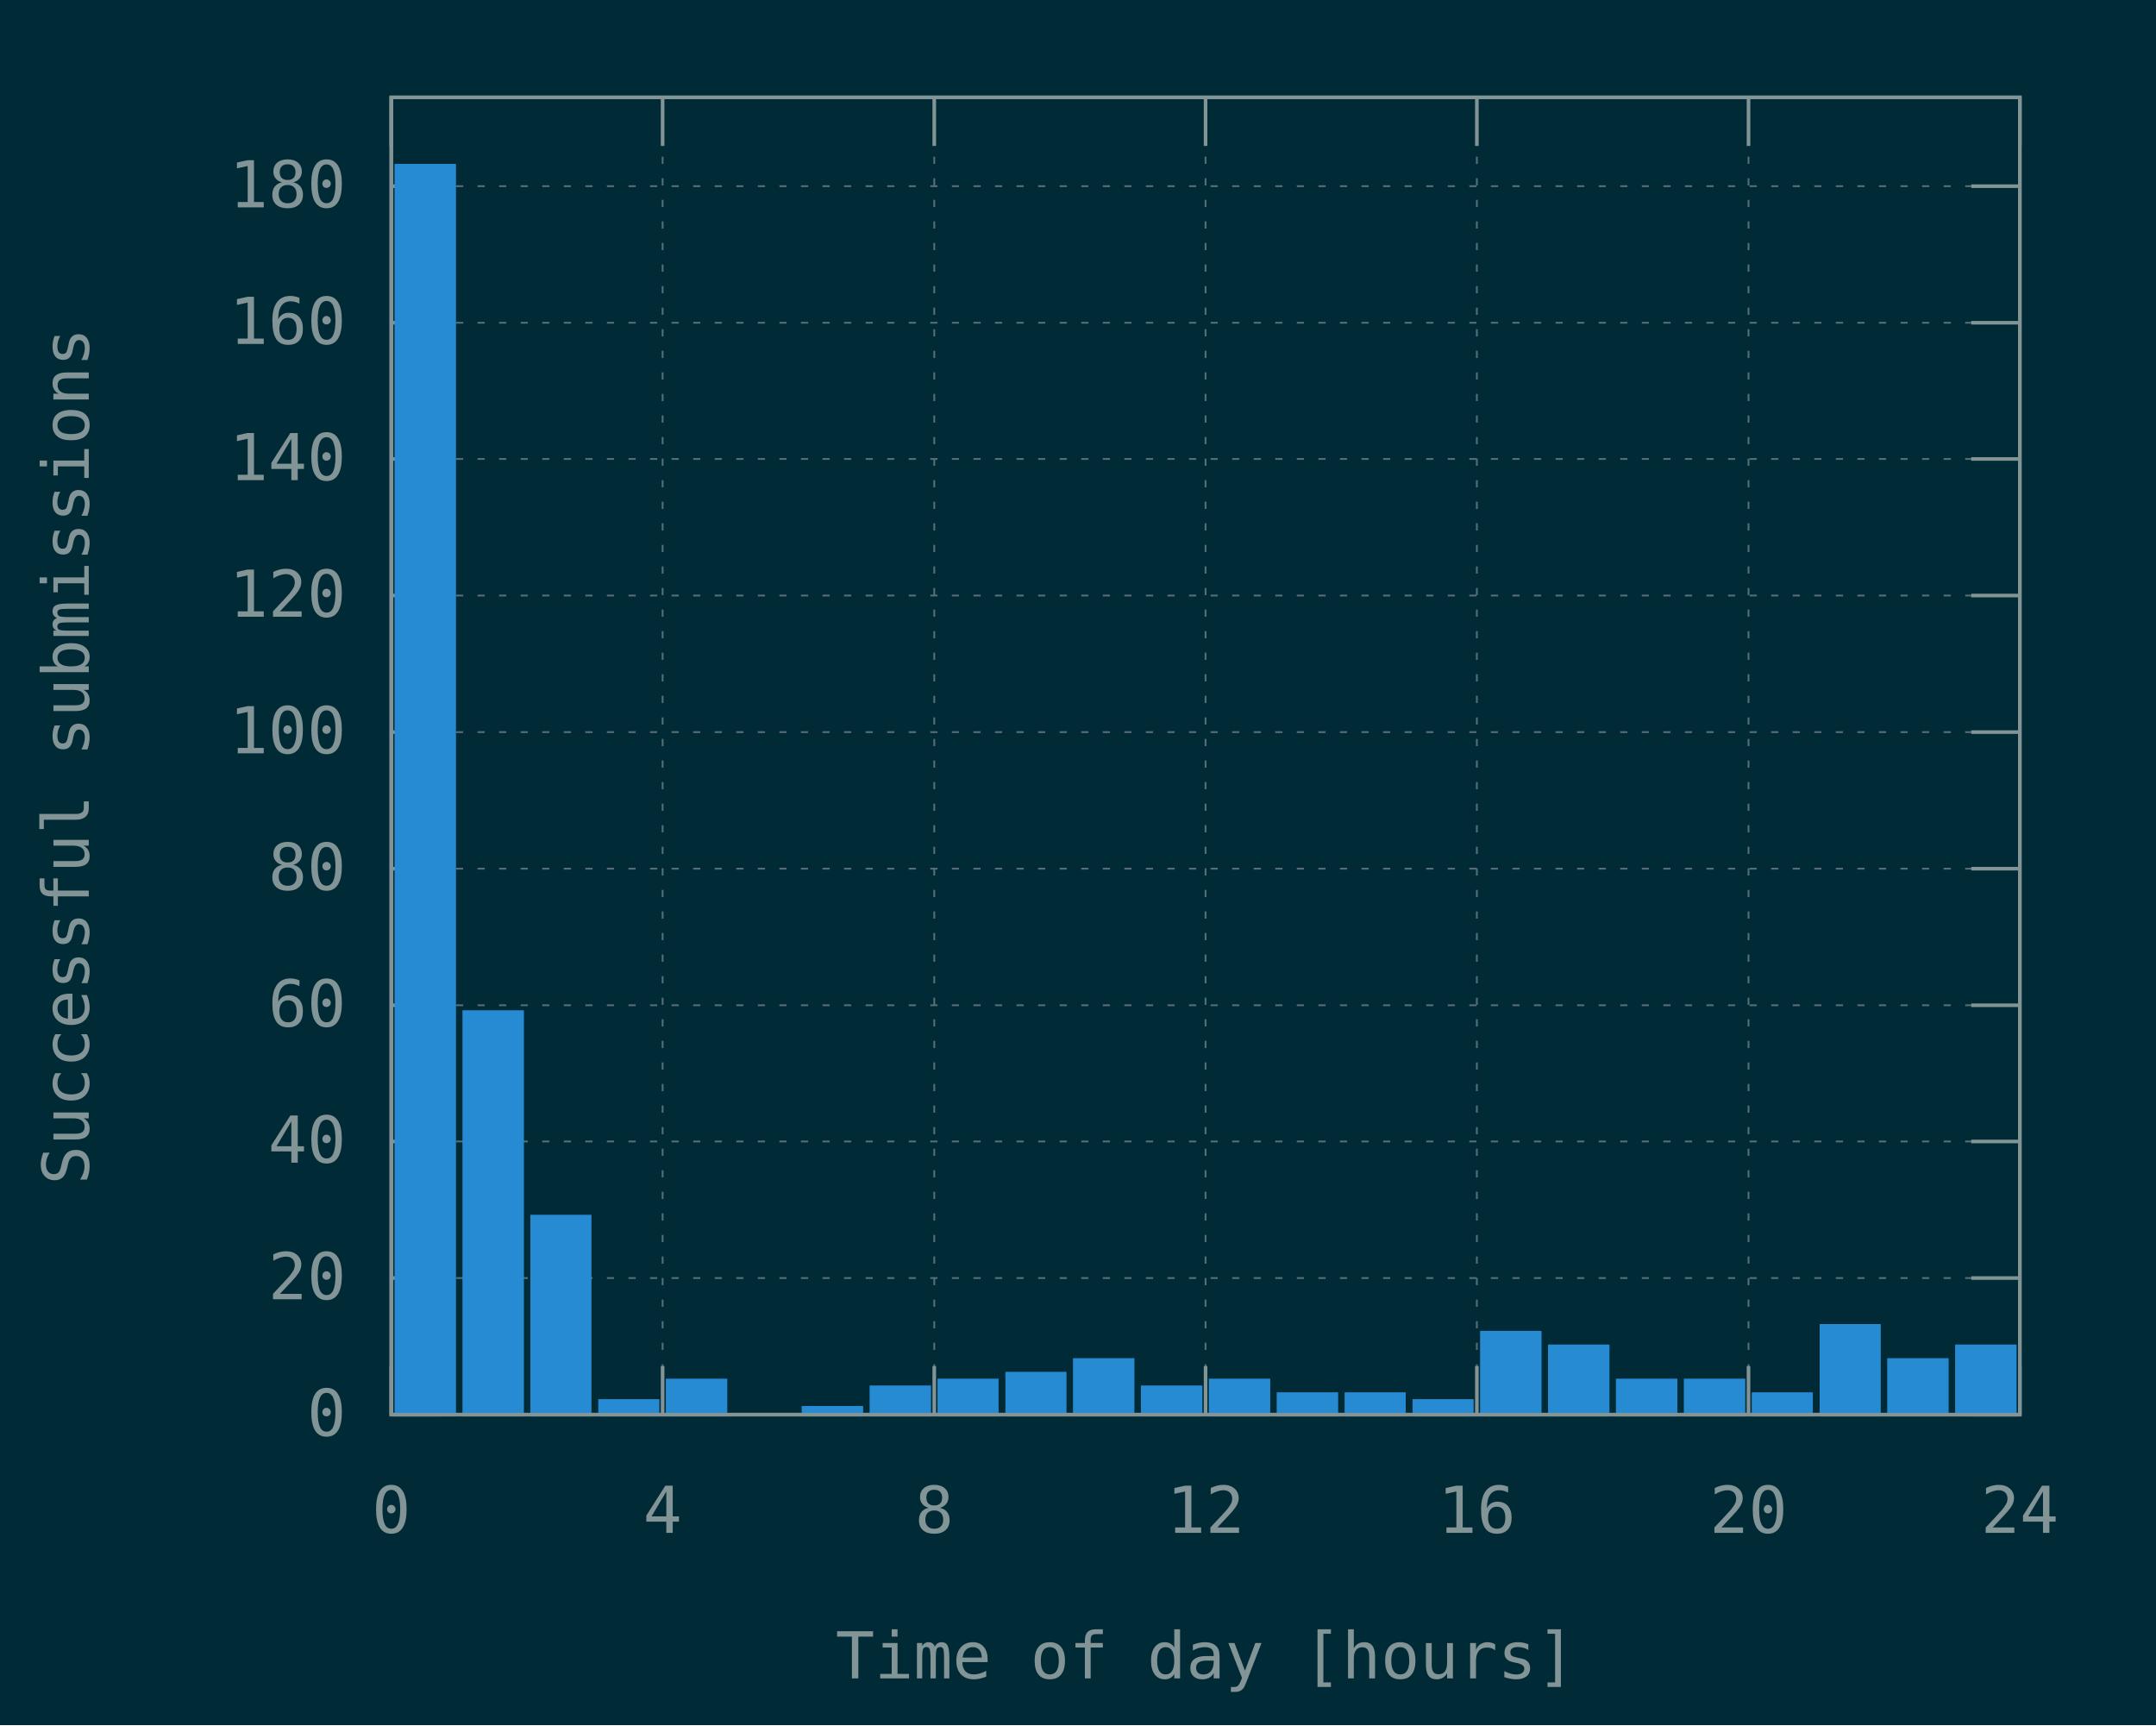
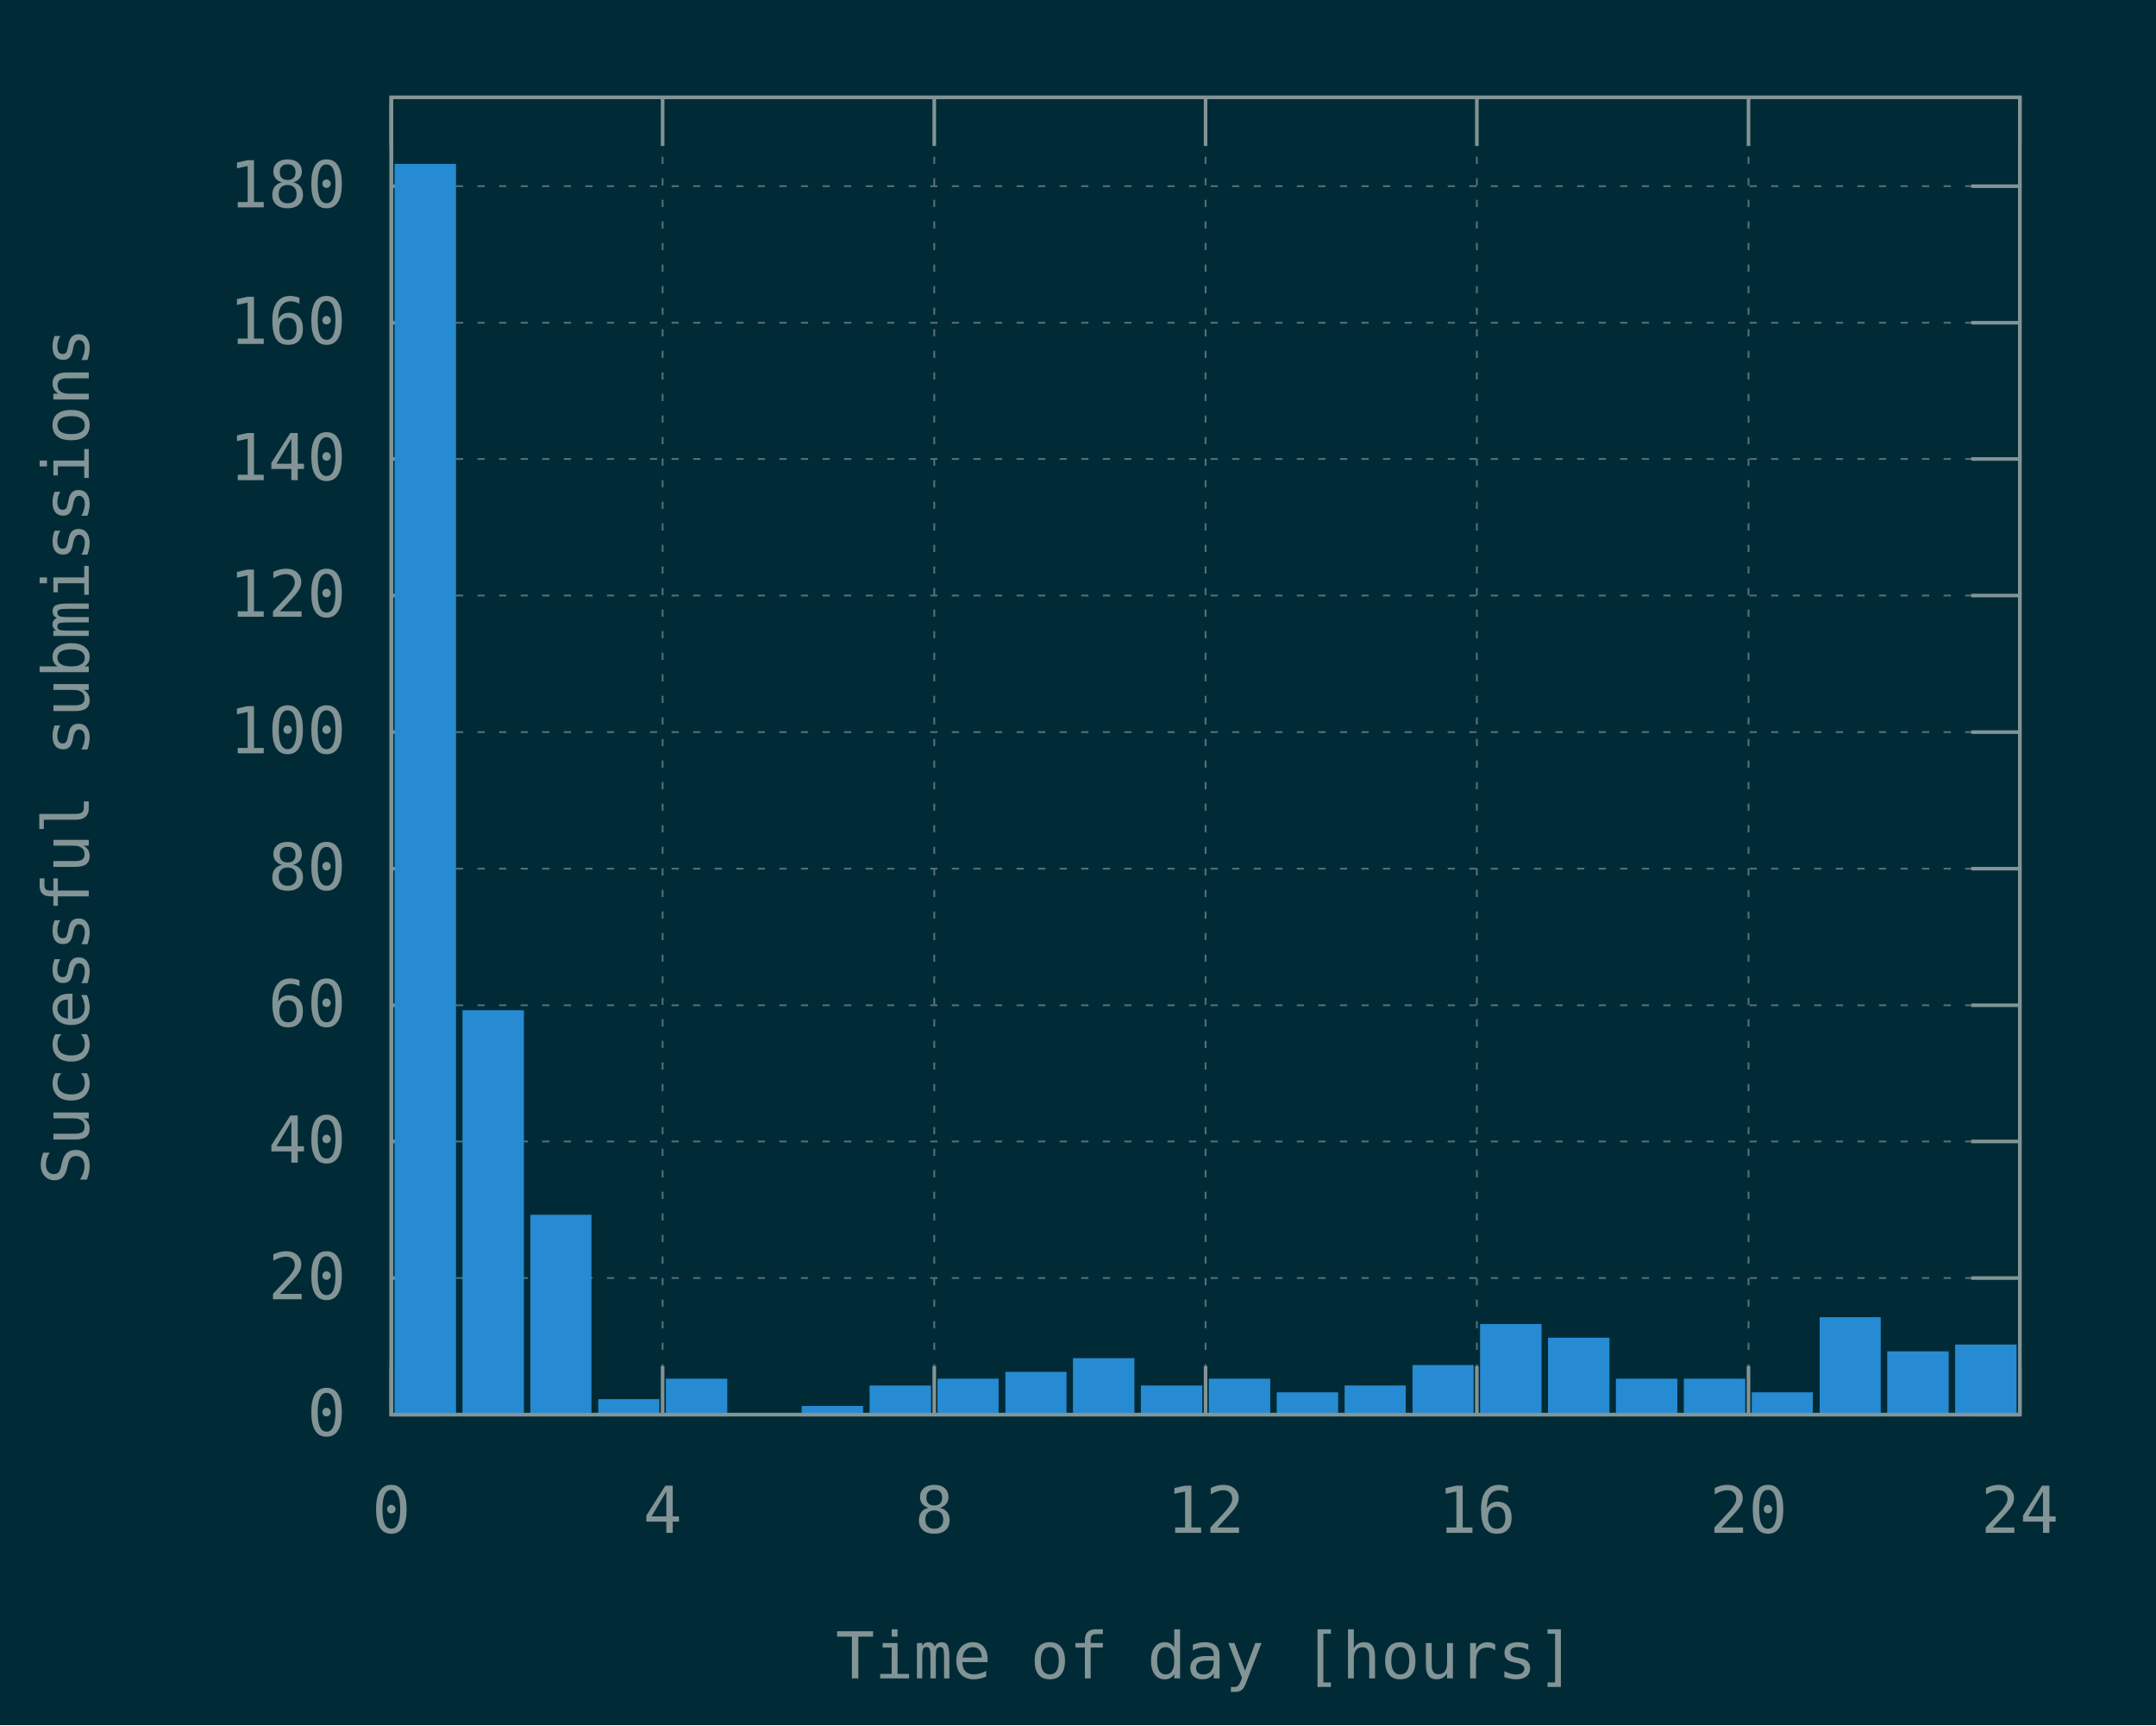
<svg xmlns="http://www.w3.org/2000/svg" xmlns:xlink="http://www.w3.org/1999/xlink" width="600" height="480" viewBox="0 0 600 480">
  <g id="gnuplot_canvas">
    <rect x="0" y="0" width="600" height="480" fill="#002b36" />
    <defs>
      <circle id="gpDot" r="0.5" stroke-width="0.5" stroke="currentColor" />
      <path id="gpPt0" stroke-width="0.148" stroke="currentColor" d="M-1,0 h2 M0,-1 v2" />
      <path id="gpPt1" stroke-width="0.148" stroke="currentColor" d="M-1,-1 L1,1 M1,-1 L-1,1" />
      <path id="gpPt2" stroke-width="0.148" stroke="currentColor" d="M-1,0 L1,0 M0,-1 L0,1 M-1,-1 L1,1 M-1,1 L1,-1" />
      <rect id="gpPt3" stroke-width="0.148" stroke="currentColor" x="-1" y="-1" width="2" height="2" />
      <rect id="gpPt4" stroke-width="0.148" stroke="currentColor" fill="currentColor" x="-1" y="-1" width="2" height="2" />
      <circle id="gpPt5" stroke-width="0.148" stroke="currentColor" cx="0" cy="0" r="1" />
      <use xlink:href="#gpPt5" id="gpPt6" fill="currentColor" stroke="none" />
      <path id="gpPt7" stroke-width="0.148" stroke="currentColor" d="M0,-1.33 L-1.33,0.67 L1.33,0.67 z" />
      <use xlink:href="#gpPt7" id="gpPt8" fill="currentColor" stroke="none" />
      <use xlink:href="#gpPt7" id="gpPt9" stroke="currentColor" transform="rotate(180)" />
      <use xlink:href="#gpPt9" id="gpPt10" fill="currentColor" stroke="none" />
      <use xlink:href="#gpPt3" id="gpPt11" stroke="currentColor" transform="rotate(45)" />
      <use xlink:href="#gpPt11" id="gpPt12" fill="currentColor" stroke="none" />
      <path id="gpPt13" stroke-width="0.148" stroke="currentColor" d="M0,1.330 L1.265,0.411 L0.782,-1.067 L-0.782,-1.076 L-1.265,0.411 z" />
      <use xlink:href="#gpPt13" id="gpPt14" fill="currentColor" stroke="none" />
      <filter id="textbox" filterUnits="objectBoundingBox" x="0" y="0" height="1" width="1">
        <feFlood flood-color="#002B36" flood-opacity="1" result="bgnd" />
        <feComposite in="SourceGraphic" in2="bgnd" operator="atop" />
      </filter>
      <filter id="greybox" filterUnits="objectBoundingBox" x="0" y="0" height="1" width="1">
        <feFlood flood-color="lightgrey" flood-opacity="1" result="grey" />
        <feComposite in="SourceGraphic" in2="grey" operator="atop" />
      </filter>
    </defs>
    <g fill="none" color="#002B36" stroke="currentColor" stroke-width="1.00" stroke-linecap="butt" stroke-linejoin="miter">
</g>
    <g fill="none" color="black" stroke="currentColor" stroke-width="1.00" stroke-linecap="butt" stroke-linejoin="miter">
</g>
    <g fill="none" color="black" stroke="rgb(131, 148, 150)" stroke-width="0.50" stroke-linecap="butt" stroke-linejoin="miter">
</g>
    <g fill="none" color="gray" stroke="currentColor" stroke-width="0.50" stroke-linecap="butt" stroke-linejoin="miter">
      <path stroke="rgb( 88, 110, 117)" stroke-dasharray="2,4" class="gridline" d="M108.9,393.6 L562.1,393.6  " />
    </g>
    <g fill="none" color="gray" stroke="rgb( 88, 110, 117)" stroke-width="1.00" stroke-linecap="butt" stroke-linejoin="miter">
</g>
    <g fill="none" color="black" stroke="currentColor" stroke-width="1.00" stroke-linecap="butt" stroke-linejoin="miter">
      <path stroke="rgb(131, 148, 150)" d="M108.9,393.6 L122.4,393.6 M562.1,393.6 L548.6,393.6  " />
      <g transform="translate(96.3,399.5)" stroke="none" fill="rgb(131,148,150)" font-family="Inconsolata" font-size="18.00" text-anchor="end">
        <text>
          <tspan font-family="Inconsolata"> 0</tspan>
        </text>
      </g>
    </g>
    <g fill="none" color="black" stroke="currentColor" stroke-width="1.00" stroke-linecap="butt" stroke-linejoin="miter">
</g>
    <g fill="none" color="black" stroke="rgb(131, 148, 150)" stroke-width="0.50" stroke-linecap="butt" stroke-linejoin="miter">
</g>
    <g fill="none" color="gray" stroke="currentColor" stroke-width="0.50" stroke-linecap="butt" stroke-linejoin="miter">
      <path stroke="rgb( 88, 110, 117)" stroke-dasharray="2,4" class="gridline" d="M108.9,355.6 L562.1,355.6  " />
    </g>
    <g fill="none" color="gray" stroke="rgb( 88, 110, 117)" stroke-width="1.00" stroke-linecap="butt" stroke-linejoin="miter">
</g>
    <g fill="none" color="black" stroke="currentColor" stroke-width="1.00" stroke-linecap="butt" stroke-linejoin="miter">
      <path stroke="rgb(131, 148, 150)" d="M108.9,355.6 L122.4,355.6 M562.1,355.6 L548.6,355.6  " />
      <g transform="translate(96.3,361.5)" stroke="none" fill="rgb(131,148,150)" font-family="Inconsolata" font-size="18.00" text-anchor="end">
        <text>
          <tspan font-family="Inconsolata"> 20</tspan>
        </text>
      </g>
    </g>
    <g fill="none" color="black" stroke="currentColor" stroke-width="1.00" stroke-linecap="butt" stroke-linejoin="miter">
</g>
    <g fill="none" color="black" stroke="rgb(131, 148, 150)" stroke-width="0.50" stroke-linecap="butt" stroke-linejoin="miter">
</g>
    <g fill="none" color="gray" stroke="currentColor" stroke-width="0.50" stroke-linecap="butt" stroke-linejoin="miter">
      <path stroke="rgb( 88, 110, 117)" stroke-dasharray="2,4" class="gridline" d="M108.9,317.6 L562.1,317.6  " />
    </g>
    <g fill="none" color="gray" stroke="rgb( 88, 110, 117)" stroke-width="1.00" stroke-linecap="butt" stroke-linejoin="miter">
</g>
    <g fill="none" color="black" stroke="currentColor" stroke-width="1.00" stroke-linecap="butt" stroke-linejoin="miter">
      <path stroke="rgb(131, 148, 150)" d="M108.9,317.6 L122.4,317.6 M562.1,317.6 L548.6,317.6  " />
      <g transform="translate(96.3,323.5)" stroke="none" fill="rgb(131,148,150)" font-family="Inconsolata" font-size="18.00" text-anchor="end">
        <text>
          <tspan font-family="Inconsolata"> 40</tspan>
        </text>
      </g>
    </g>
    <g fill="none" color="black" stroke="currentColor" stroke-width="1.00" stroke-linecap="butt" stroke-linejoin="miter">
</g>
    <g fill="none" color="black" stroke="rgb(131, 148, 150)" stroke-width="0.50" stroke-linecap="butt" stroke-linejoin="miter">
</g>
    <g fill="none" color="gray" stroke="currentColor" stroke-width="0.50" stroke-linecap="butt" stroke-linejoin="miter">
      <path stroke="rgb( 88, 110, 117)" stroke-dasharray="2,4" class="gridline" d="M108.9,279.7 L562.1,279.7  " />
    </g>
    <g fill="none" color="gray" stroke="rgb( 88, 110, 117)" stroke-width="1.00" stroke-linecap="butt" stroke-linejoin="miter">
</g>
    <g fill="none" color="black" stroke="currentColor" stroke-width="1.00" stroke-linecap="butt" stroke-linejoin="miter">
      <path stroke="rgb(131, 148, 150)" d="M108.9,279.7 L122.4,279.7 M562.1,279.7 L548.6,279.7  " />
      <g transform="translate(96.3,285.6)" stroke="none" fill="rgb(131,148,150)" font-family="Inconsolata" font-size="18.00" text-anchor="end">
        <text>
          <tspan font-family="Inconsolata"> 60</tspan>
        </text>
      </g>
    </g>
    <g fill="none" color="black" stroke="currentColor" stroke-width="1.00" stroke-linecap="butt" stroke-linejoin="miter">
</g>
    <g fill="none" color="black" stroke="rgb(131, 148, 150)" stroke-width="0.50" stroke-linecap="butt" stroke-linejoin="miter">
</g>
    <g fill="none" color="gray" stroke="currentColor" stroke-width="0.50" stroke-linecap="butt" stroke-linejoin="miter">
      <path stroke="rgb( 88, 110, 117)" stroke-dasharray="2,4" class="gridline" d="M108.9,241.7 L562.1,241.7  " />
    </g>
    <g fill="none" color="gray" stroke="rgb( 88, 110, 117)" stroke-width="1.00" stroke-linecap="butt" stroke-linejoin="miter">
</g>
    <g fill="none" color="black" stroke="currentColor" stroke-width="1.00" stroke-linecap="butt" stroke-linejoin="miter">
      <path stroke="rgb(131, 148, 150)" d="M108.9,241.7 L122.4,241.7 M562.1,241.7 L548.6,241.7  " />
      <g transform="translate(96.3,247.6)" stroke="none" fill="rgb(131,148,150)" font-family="Inconsolata" font-size="18.00" text-anchor="end">
        <text>
          <tspan font-family="Inconsolata"> 80</tspan>
        </text>
      </g>
    </g>
    <g fill="none" color="black" stroke="currentColor" stroke-width="1.00" stroke-linecap="butt" stroke-linejoin="miter">
</g>
    <g fill="none" color="black" stroke="rgb(131, 148, 150)" stroke-width="0.50" stroke-linecap="butt" stroke-linejoin="miter">
</g>
    <g fill="none" color="gray" stroke="currentColor" stroke-width="0.50" stroke-linecap="butt" stroke-linejoin="miter">
      <path stroke="rgb( 88, 110, 117)" stroke-dasharray="2,4" class="gridline" d="M108.9,203.7 L562.1,203.7  " />
    </g>
    <g fill="none" color="gray" stroke="rgb( 88, 110, 117)" stroke-width="1.00" stroke-linecap="butt" stroke-linejoin="miter">
</g>
    <g fill="none" color="black" stroke="currentColor" stroke-width="1.00" stroke-linecap="butt" stroke-linejoin="miter">
      <path stroke="rgb(131, 148, 150)" d="M108.9,203.7 L122.4,203.7 M562.1,203.7 L548.6,203.7  " />
      <g transform="translate(96.3,209.6)" stroke="none" fill="rgb(131,148,150)" font-family="Inconsolata" font-size="18.00" text-anchor="end">
        <text>
          <tspan font-family="Inconsolata"> 100</tspan>
        </text>
      </g>
    </g>
    <g fill="none" color="black" stroke="currentColor" stroke-width="1.00" stroke-linecap="butt" stroke-linejoin="miter">
</g>
    <g fill="none" color="black" stroke="rgb(131, 148, 150)" stroke-width="0.50" stroke-linecap="butt" stroke-linejoin="miter">
</g>
    <g fill="none" color="gray" stroke="currentColor" stroke-width="0.50" stroke-linecap="butt" stroke-linejoin="miter">
      <path stroke="rgb( 88, 110, 117)" stroke-dasharray="2,4" class="gridline" d="M108.9,165.7 L562.1,165.7  " />
    </g>
    <g fill="none" color="gray" stroke="rgb( 88, 110, 117)" stroke-width="1.00" stroke-linecap="butt" stroke-linejoin="miter">
</g>
    <g fill="none" color="black" stroke="currentColor" stroke-width="1.00" stroke-linecap="butt" stroke-linejoin="miter">
      <path stroke="rgb(131, 148, 150)" d="M108.9,165.7 L122.4,165.7 M562.1,165.7 L548.6,165.7  " />
      <g transform="translate(96.3,171.6)" stroke="none" fill="rgb(131,148,150)" font-family="Inconsolata" font-size="18.00" text-anchor="end">
        <text>
          <tspan font-family="Inconsolata"> 120</tspan>
        </text>
      </g>
    </g>
    <g fill="none" color="black" stroke="currentColor" stroke-width="1.00" stroke-linecap="butt" stroke-linejoin="miter">
</g>
    <g fill="none" color="black" stroke="rgb(131, 148, 150)" stroke-width="0.50" stroke-linecap="butt" stroke-linejoin="miter">
</g>
    <g fill="none" color="gray" stroke="currentColor" stroke-width="0.50" stroke-linecap="butt" stroke-linejoin="miter">
      <path stroke="rgb( 88, 110, 117)" stroke-dasharray="2,4" class="gridline" d="M108.9,127.7 L562.1,127.7  " />
    </g>
    <g fill="none" color="gray" stroke="rgb( 88, 110, 117)" stroke-width="1.00" stroke-linecap="butt" stroke-linejoin="miter">
</g>
    <g fill="none" color="black" stroke="currentColor" stroke-width="1.00" stroke-linecap="butt" stroke-linejoin="miter">
      <path stroke="rgb(131, 148, 150)" d="M108.9,127.7 L122.4,127.7 M562.1,127.7 L548.6,127.7  " />
      <g transform="translate(96.3,133.6)" stroke="none" fill="rgb(131,148,150)" font-family="Inconsolata" font-size="18.00" text-anchor="end">
        <text>
          <tspan font-family="Inconsolata"> 140</tspan>
        </text>
      </g>
    </g>
    <g fill="none" color="black" stroke="currentColor" stroke-width="1.00" stroke-linecap="butt" stroke-linejoin="miter">
</g>
    <g fill="none" color="black" stroke="rgb(131, 148, 150)" stroke-width="0.50" stroke-linecap="butt" stroke-linejoin="miter">
</g>
    <g fill="none" color="gray" stroke="currentColor" stroke-width="0.50" stroke-linecap="butt" stroke-linejoin="miter">
      <path stroke="rgb( 88, 110, 117)" stroke-dasharray="2,4" class="gridline" d="M108.9,89.8 L562.1,89.8  " />
    </g>
    <g fill="none" color="gray" stroke="rgb( 88, 110, 117)" stroke-width="1.00" stroke-linecap="butt" stroke-linejoin="miter">
</g>
    <g fill="none" color="black" stroke="currentColor" stroke-width="1.00" stroke-linecap="butt" stroke-linejoin="miter">
      <path stroke="rgb(131, 148, 150)" d="M108.9,89.8 L122.4,89.8 M562.1,89.8 L548.6,89.8  " />
      <g transform="translate(96.3,95.7)" stroke="none" fill="rgb(131,148,150)" font-family="Inconsolata" font-size="18.00" text-anchor="end">
        <text>
          <tspan font-family="Inconsolata"> 160</tspan>
        </text>
      </g>
    </g>
    <g fill="none" color="black" stroke="currentColor" stroke-width="1.00" stroke-linecap="butt" stroke-linejoin="miter">
</g>
    <g fill="none" color="black" stroke="rgb(131, 148, 150)" stroke-width="0.50" stroke-linecap="butt" stroke-linejoin="miter">
</g>
    <g fill="none" color="gray" stroke="currentColor" stroke-width="0.50" stroke-linecap="butt" stroke-linejoin="miter">
      <path stroke="rgb( 88, 110, 117)" stroke-dasharray="2,4" class="gridline" d="M108.9,51.8 L562.1,51.8  " />
    </g>
    <g fill="none" color="gray" stroke="rgb( 88, 110, 117)" stroke-width="1.00" stroke-linecap="butt" stroke-linejoin="miter">
</g>
    <g fill="none" color="black" stroke="currentColor" stroke-width="1.00" stroke-linecap="butt" stroke-linejoin="miter">
      <path stroke="rgb(131, 148, 150)" d="M108.9,51.8 L122.4,51.8 M562.1,51.8 L548.6,51.8  " />
      <g transform="translate(96.3,57.7)" stroke="none" fill="rgb(131,148,150)" font-family="Inconsolata" font-size="18.00" text-anchor="end">
        <text>
          <tspan font-family="Inconsolata"> 180</tspan>
        </text>
      </g>
    </g>
    <g fill="none" color="black" stroke="currentColor" stroke-width="1.00" stroke-linecap="butt" stroke-linejoin="miter">
</g>
    <g fill="none" color="black" stroke="rgb(131, 148, 150)" stroke-width="0.50" stroke-linecap="butt" stroke-linejoin="miter">
</g>
    <g fill="none" color="gray" stroke="currentColor" stroke-width="0.50" stroke-linecap="butt" stroke-linejoin="miter">
      <path stroke="rgb( 88, 110, 117)" stroke-dasharray="2,4" class="gridline" d="M108.9,393.6 L108.9,27.1  " />
    </g>
    <g fill="none" color="gray" stroke="rgb( 88, 110, 117)" stroke-width="1.00" stroke-linecap="butt" stroke-linejoin="miter">
</g>
    <g fill="none" color="black" stroke="currentColor" stroke-width="1.00" stroke-linecap="butt" stroke-linejoin="miter">
      <path stroke="rgb(131, 148, 150)" d="M108.9,393.6 L108.9,380.1 M108.9,27.1 L108.9,40.6  " />
      <g transform="translate(108.9,426.5)" stroke="none" fill="rgb(131,148,150)" font-family="Inconsolata" font-size="18.00" text-anchor="middle">
        <text>
          <tspan font-family="Inconsolata"> 0</tspan>
        </text>
      </g>
    </g>
    <g fill="none" color="black" stroke="currentColor" stroke-width="1.00" stroke-linecap="butt" stroke-linejoin="miter">
</g>
    <g fill="none" color="black" stroke="rgb(131, 148, 150)" stroke-width="0.50" stroke-linecap="butt" stroke-linejoin="miter">
</g>
    <g fill="none" color="gray" stroke="currentColor" stroke-width="0.50" stroke-linecap="butt" stroke-linejoin="miter">
      <path stroke="rgb( 88, 110, 117)" stroke-dasharray="2,4" class="gridline" d="M184.4,393.6 L184.4,27.1  " />
    </g>
    <g fill="none" color="gray" stroke="rgb( 88, 110, 117)" stroke-width="1.00" stroke-linecap="butt" stroke-linejoin="miter">
</g>
    <g fill="none" color="black" stroke="currentColor" stroke-width="1.00" stroke-linecap="butt" stroke-linejoin="miter">
      <path stroke="rgb(131, 148, 150)" d="M184.4,393.6 L184.4,380.1 M184.4,27.1 L184.4,40.6  " />
      <g transform="translate(184.4,426.5)" stroke="none" fill="rgb(131,148,150)" font-family="Inconsolata" font-size="18.00" text-anchor="middle">
        <text>
          <tspan font-family="Inconsolata"> 4</tspan>
        </text>
      </g>
    </g>
    <g fill="none" color="black" stroke="currentColor" stroke-width="1.00" stroke-linecap="butt" stroke-linejoin="miter">
</g>
    <g fill="none" color="black" stroke="rgb(131, 148, 150)" stroke-width="0.50" stroke-linecap="butt" stroke-linejoin="miter">
</g>
    <g fill="none" color="gray" stroke="currentColor" stroke-width="0.50" stroke-linecap="butt" stroke-linejoin="miter">
      <path stroke="rgb( 88, 110, 117)" stroke-dasharray="2,4" class="gridline" d="M260.0,393.6 L260.0,27.1  " />
    </g>
    <g fill="none" color="gray" stroke="rgb( 88, 110, 117)" stroke-width="1.00" stroke-linecap="butt" stroke-linejoin="miter">
</g>
    <g fill="none" color="black" stroke="currentColor" stroke-width="1.00" stroke-linecap="butt" stroke-linejoin="miter">
      <path stroke="rgb(131, 148, 150)" d="M260.0,393.6 L260.0,380.1 M260.0,27.1 L260.0,40.6  " />
      <g transform="translate(260.0,426.5)" stroke="none" fill="rgb(131,148,150)" font-family="Inconsolata" font-size="18.00" text-anchor="middle">
        <text>
          <tspan font-family="Inconsolata"> 8</tspan>
        </text>
      </g>
    </g>
    <g fill="none" color="black" stroke="currentColor" stroke-width="1.00" stroke-linecap="butt" stroke-linejoin="miter">
</g>
    <g fill="none" color="black" stroke="rgb(131, 148, 150)" stroke-width="0.50" stroke-linecap="butt" stroke-linejoin="miter">
</g>
    <g fill="none" color="gray" stroke="currentColor" stroke-width="0.50" stroke-linecap="butt" stroke-linejoin="miter">
      <path stroke="rgb( 88, 110, 117)" stroke-dasharray="2,4" class="gridline" d="M335.5,393.6 L335.5,27.1  " />
    </g>
    <g fill="none" color="gray" stroke="rgb( 88, 110, 117)" stroke-width="1.00" stroke-linecap="butt" stroke-linejoin="miter">
</g>
    <g fill="none" color="black" stroke="currentColor" stroke-width="1.00" stroke-linecap="butt" stroke-linejoin="miter">
      <path stroke="rgb(131, 148, 150)" d="M335.5,393.6 L335.5,380.1 M335.5,27.1 L335.5,40.6  " />
      <g transform="translate(335.5,426.5)" stroke="none" fill="rgb(131,148,150)" font-family="Inconsolata" font-size="18.00" text-anchor="middle">
        <text>
          <tspan font-family="Inconsolata"> 12</tspan>
        </text>
      </g>
    </g>
    <g fill="none" color="black" stroke="currentColor" stroke-width="1.00" stroke-linecap="butt" stroke-linejoin="miter">
</g>
    <g fill="none" color="black" stroke="rgb(131, 148, 150)" stroke-width="0.50" stroke-linecap="butt" stroke-linejoin="miter">
</g>
    <g fill="none" color="gray" stroke="currentColor" stroke-width="0.50" stroke-linecap="butt" stroke-linejoin="miter">
      <path stroke="rgb( 88, 110, 117)" stroke-dasharray="2,4" class="gridline" d="M411.0,393.6 L411.0,27.1  " />
    </g>
    <g fill="none" color="gray" stroke="rgb( 88, 110, 117)" stroke-width="1.00" stroke-linecap="butt" stroke-linejoin="miter">
</g>
    <g fill="none" color="black" stroke="currentColor" stroke-width="1.00" stroke-linecap="butt" stroke-linejoin="miter">
      <path stroke="rgb(131, 148, 150)" d="M411.0,393.6 L411.0,380.1 M411.0,27.1 L411.0,40.6  " />
      <g transform="translate(411.0,426.5)" stroke="none" fill="rgb(131,148,150)" font-family="Inconsolata" font-size="18.00" text-anchor="middle">
        <text>
          <tspan font-family="Inconsolata"> 16</tspan>
        </text>
      </g>
    </g>
    <g fill="none" color="black" stroke="currentColor" stroke-width="1.00" stroke-linecap="butt" stroke-linejoin="miter">
</g>
    <g fill="none" color="black" stroke="rgb(131, 148, 150)" stroke-width="0.50" stroke-linecap="butt" stroke-linejoin="miter">
</g>
    <g fill="none" color="gray" stroke="currentColor" stroke-width="0.50" stroke-linecap="butt" stroke-linejoin="miter">
      <path stroke="rgb( 88, 110, 117)" stroke-dasharray="2,4" class="gridline" d="M486.6,393.6 L486.6,40.6 L486.6,27.1  " />
    </g>
    <g fill="none" color="gray" stroke="rgb( 88, 110, 117)" stroke-width="1.00" stroke-linecap="butt" stroke-linejoin="miter">
</g>
    <g fill="none" color="black" stroke="currentColor" stroke-width="1.00" stroke-linecap="butt" stroke-linejoin="miter">
      <path stroke="rgb(131, 148, 150)" d="M486.6,393.6 L486.6,380.1 M486.6,27.1 L486.6,40.6  " />
      <g transform="translate(486.6,426.5)" stroke="none" fill="rgb(131,148,150)" font-family="Inconsolata" font-size="18.00" text-anchor="middle">
        <text>
          <tspan font-family="Inconsolata"> 20</tspan>
        </text>
      </g>
    </g>
    <g fill="none" color="black" stroke="currentColor" stroke-width="1.00" stroke-linecap="butt" stroke-linejoin="miter">
</g>
    <g fill="none" color="black" stroke="rgb(131, 148, 150)" stroke-width="0.50" stroke-linecap="butt" stroke-linejoin="miter">
</g>
    <g fill="none" color="gray" stroke="currentColor" stroke-width="0.50" stroke-linecap="butt" stroke-linejoin="miter">
      <path stroke="rgb( 88, 110, 117)" stroke-dasharray="2,4" class="gridline" d="M562.1,393.6 L562.1,27.1  " />
    </g>
    <g fill="none" color="gray" stroke="rgb( 88, 110, 117)" stroke-width="1.00" stroke-linecap="butt" stroke-linejoin="miter">
</g>
    <g fill="none" color="black" stroke="currentColor" stroke-width="1.00" stroke-linecap="butt" stroke-linejoin="miter">
      <path stroke="rgb(131, 148, 150)" d="M562.1,393.6 L562.1,380.1 M562.1,27.1 L562.1,40.6  " />
      <g transform="translate(562.1,426.5)" stroke="none" fill="rgb(131,148,150)" font-family="Inconsolata" font-size="18.00" text-anchor="middle">
        <text>
          <tspan font-family="Inconsolata"> 24</tspan>
        </text>
      </g>
    </g>
    <g fill="none" color="black" stroke="currentColor" stroke-width="1.00" stroke-linecap="butt" stroke-linejoin="miter">
</g>
    <g fill="none" color="black" stroke="currentColor" stroke-width="1.00" stroke-linecap="butt" stroke-linejoin="miter">
      <path stroke="rgb(131, 148, 150)" d="M108.9,27.1 L108.9,393.6 L562.1,393.6 L562.1,27.1 L108.9,27.1 Z  " />
    </g>
    <g fill="none" color="black" stroke="currentColor" stroke-width="1.00" stroke-linecap="butt" stroke-linejoin="miter">
      <g transform="translate(24.7,210.4) rotate(270)" stroke="none" fill="rgb(131,148,150)" font-family="Inconsolata" font-size="18.00" text-anchor="middle">
        <text>
          <tspan font-family="Inconsolata">Successful submissions</tspan>
        </text>
      </g>
    </g>
    <g fill="none" color="black" stroke="currentColor" stroke-width="1.00" stroke-linecap="butt" stroke-linejoin="miter">
      <g transform="translate(335.5,467.0)" stroke="none" fill="rgb(131,148,150)" font-family="Inconsolata" font-size="18.00" text-anchor="middle">
        <text>
          <tspan font-family="Inconsolata">Time of day [hours]</tspan>
        </text>
      </g>
    </g>
    <g fill="none" color="black" stroke="currentColor" stroke-width="1.00" stroke-linecap="butt" stroke-linejoin="miter">
</g>
    <g id="gnuplot_plot_1">
      <g fill="none" color="black" stroke="currentColor" stroke-width="1.00" stroke-linecap="butt" stroke-linejoin="miter">
        <g stroke="none" shape-rendering="crispEdges">
          <polygon fill="rgb( 38, 139, 210)" points="110.3,393.6 126.5,393.6 126.5,46.0 110.3,46.0 " />
        </g>
        <path stroke="rgb( 38, 139, 210)" d="M110.3,393.6 L110.3,46.1 L126.4,46.1 L126.4,393.6 L110.3,393.6 Z  " />
        <g stroke="none" shape-rendering="crispEdges">
          <polygon fill="rgb( 38, 139, 210)" points="129.2,393.6 145.4,393.6 145.4,281.5 129.2,281.5 " />
        </g>
        <path stroke="rgb( 38, 139, 210)" d="M129.2,393.6 L129.2,281.6 L145.3,281.6 L145.3,393.6 L129.2,393.6 Z  " />
        <g stroke="none" shape-rendering="crispEdges">
          <polygon fill="rgb( 38, 139, 210)" points="148.1,393.6 164.2,393.6 164.2,338.4 148.1,338.4 " />
        </g>
        <path stroke="rgb( 38, 139, 210)" d="M148.1,393.6 L148.1,338.5 L164.1,338.5 L164.1,393.6 L148.1,393.6 Z  " />
        <g stroke="none" shape-rendering="crispEdges">
          <polygon fill="rgb( 38, 139, 210)" points="167.0,393.6 183.1,393.6 183.1,389.7 167.0,389.7 " />
        </g>
        <path stroke="rgb( 38, 139, 210)" d="M167.0,393.6 L167.0,389.8 L183.0,389.8 L183.0,393.6 L167.0,393.6 Z  " />
        <g stroke="none" shape-rendering="crispEdges">
          <polygon fill="rgb( 38, 139, 210)" points="185.8,393.6 202.0,393.6 202.0,384.0 185.8,384.0 " />
        </g>
        <path stroke="rgb( 38, 139, 210)" d="M185.8,393.6 L185.8,384.1 L201.9,384.1 L201.9,393.6 L185.8,393.6 Z  " />
        <g stroke="none" shape-rendering="crispEdges">
          <polygon fill="rgb( 38, 139, 210)" points="223.6,393.6 239.8,393.6 239.8,391.6 223.6,391.6 " />
        </g>
        <path stroke="rgb( 38, 139, 210)" d="M223.6,393.6 L223.6,391.7 L239.7,391.7 L239.7,393.6 L223.6,393.6 Z  " />
        <g stroke="none" shape-rendering="crispEdges">
          <polygon fill="rgb( 38, 139, 210)" points="242.5,393.6 258.7,393.6 258.7,385.9 242.5,385.9 " />
        </g>
        <path stroke="rgb( 38, 139, 210)" d="M242.5,393.6 L242.5,386.0 L258.6,386.0 L258.6,393.6 L242.5,393.6 Z  " />
        <g stroke="none" shape-rendering="crispEdges">
          <polygon fill="rgb( 38, 139, 210)" points="261.4,393.6 277.5,393.6 277.5,384.0 261.4,384.0 " />
        </g>
        <path stroke="rgb( 38, 139, 210)" d="M261.4,393.6 L261.4,384.1 L277.4,384.1 L277.4,393.6 L261.4,393.6 Z  " />
        <g stroke="none" shape-rendering="crispEdges">
          <polygon fill="rgb( 38, 139, 210)" points="280.3,393.6 296.4,393.6 296.4,382.1 280.3,382.1 " />
        </g>
        <path stroke="rgb( 38, 139, 210)" d="M280.3,393.6 L280.3,382.2 L296.3,382.2 L296.3,393.6 L280.3,393.6 Z  " />
        <g stroke="none" shape-rendering="crispEdges">
          <polygon fill="rgb( 38, 139, 210)" points="299.1,393.6 315.3,393.6 315.3,378.3 299.1,378.3 " />
        </g>
        <path stroke="rgb( 38, 139, 210)" d="M299.1,393.6 L299.1,378.4 L315.2,378.4 L315.2,393.6 L299.1,393.6 Z  " />
        <g stroke="none" shape-rendering="crispEdges">
          <polygon fill="rgb( 38, 139, 210)" points="318.0,393.6 334.2,393.6 334.2,385.9 318.0,385.9 " />
        </g>
        <path stroke="rgb( 38, 139, 210)" d="M318.0,393.6 L318.0,386.0 L334.1,386.0 L334.1,393.6 L318.0,393.6 Z  " />
        <g stroke="none" shape-rendering="crispEdges">
          <polygon fill="rgb( 38, 139, 210)" points="336.9,393.6 353.1,393.6 353.1,384.0 336.9,384.0 " />
        </g>
        <path stroke="rgb( 38, 139, 210)" d="M336.9,393.6 L336.9,384.1 L353.0,384.1 L353.0,393.6 L336.9,393.6 Z  " />
        <g stroke="none" shape-rendering="crispEdges">
          <polygon fill="rgb( 38, 139, 210)" points="355.8,393.6 372.0,393.6 372.0,387.8 355.8,387.8 " />
        </g>
        <path stroke="rgb( 38, 139, 210)" d="M355.8,393.6 L355.8,387.9 L371.9,387.9 L371.9,393.6 L355.8,393.6 Z  " />
        <g stroke="none" shape-rendering="crispEdges">
-           <polygon fill="rgb( 38, 139, 210)" points="374.7,393.6 390.8,393.6 390.8,387.8 374.7,387.8 " />
-         </g>
-         <path stroke="rgb( 38, 139, 210)" d="M374.7,393.6 L374.7,387.9 L390.7,387.9 L390.7,393.6 L374.7,393.6 Z  " />
-         <g stroke="none" shape-rendering="crispEdges">
-           <polygon fill="rgb( 38, 139, 210)" points="393.6,393.6 409.7,393.6 409.7,389.7 393.6,389.7 " />
-         </g>
-         <path stroke="rgb( 38, 139, 210)" d="M393.6,393.6 L393.6,389.8 L409.6,389.8 L409.6,393.6 L393.6,393.6 Z  " />
-         <g stroke="none" shape-rendering="crispEdges">
-           <polygon fill="rgb( 38, 139, 210)" points="412.4,393.6 428.6,393.6 428.6,370.7 412.4,370.7 " />
-         </g>
-         <path stroke="rgb( 38, 139, 210)" d="M412.4,393.6 L412.4,370.8 L428.5,370.8 L428.5,393.6 L412.4,393.6 Z  " />
-         <g stroke="none" shape-rendering="crispEdges">
-           <polygon fill="rgb( 38, 139, 210)" points="431.3,393.6 447.5,393.6 447.5,374.5 431.3,374.5 " />
-         </g>
-         <path stroke="rgb( 38, 139, 210)" d="M431.3,393.6 L431.3,374.6 L447.4,374.6 L447.4,393.6 L431.3,393.6 Z  " />
+           <polygon fill="rgb( 38, 139, 210)" points="374.7,393.6 390.8,393.6 390.8,385.9 374.7,385.9 " />
+         </g>
+         <path stroke="rgb( 38, 139, 210)" d="M374.7,393.6 L374.7,386.0 L390.7,386.0 L390.7,393.6 L374.7,393.6 Z  " />
+         <g stroke="none" shape-rendering="crispEdges">
+           <polygon fill="rgb( 38, 139, 210)" points="393.6,393.6 409.7,393.6 409.7,380.2 393.6,380.2 " />
+         </g>
+         <path stroke="rgb( 38, 139, 210)" d="M393.6,393.6 L393.6,380.3 L409.6,380.3 L409.6,393.6 L393.6,393.6 Z  " />
+         <g stroke="none" shape-rendering="crispEdges">
+           <polygon fill="rgb( 38, 139, 210)" points="412.4,393.6 428.6,393.6 428.6,368.8 412.4,368.8 " />
+         </g>
+         <path stroke="rgb( 38, 139, 210)" d="M412.4,393.6 L412.4,368.9 L428.5,368.9 L428.5,393.6 L412.4,393.6 Z  " />
+         <g stroke="none" shape-rendering="crispEdges">
+           <polygon fill="rgb( 38, 139, 210)" points="431.3,393.6 447.5,393.6 447.5,372.6 431.3,372.6 " />
+         </g>
+         <path stroke="rgb( 38, 139, 210)" d="M431.3,393.6 L431.3,372.7 L447.4,372.7 L447.4,393.6 L431.3,393.6 Z  " />
        <g stroke="none" shape-rendering="crispEdges">
          <polygon fill="rgb( 38, 139, 210)" points="450.2,393.6 466.4,393.6 466.4,384.0 450.2,384.0 " />
        </g>
        <path stroke="rgb( 38, 139, 210)" d="M450.2,393.6 L450.2,384.1 L466.3,384.1 L466.3,393.6 L450.2,393.6 Z  " />
        <g stroke="none" shape-rendering="crispEdges">
          <polygon fill="rgb( 38, 139, 210)" points="469.1,393.6 485.3,393.6 485.3,384.0 469.1,384.0 " />
        </g>
        <path stroke="rgb( 38, 139, 210)" d="M469.1,393.6 L469.1,384.1 L485.2,384.1 L485.2,393.6 L469.1,393.6 Z  " />
        <g stroke="none" shape-rendering="crispEdges">
          <polygon fill="rgb( 38, 139, 210)" points="488.0,393.6 504.1,393.6 504.1,387.8 488.0,387.8 " />
        </g>
        <path stroke="rgb( 38, 139, 210)" d="M488.0,393.6 L488.0,387.9 L504.0,387.9 L504.0,393.6 L488.0,393.6 Z  " />
        <g stroke="none" shape-rendering="crispEdges">
-           <polygon fill="rgb( 38, 139, 210)" points="506.9,393.6 523.0,393.6 523.0,368.8 506.9,368.8 " />
-         </g>
-         <path stroke="rgb( 38, 139, 210)" d="M506.9,393.6 L506.9,368.9 L522.9,368.9 L522.9,393.6 L506.9,393.6 Z  " />
-         <g stroke="none" shape-rendering="crispEdges">
-           <polygon fill="rgb( 38, 139, 210)" points="525.7,393.6 541.9,393.6 541.9,378.3 525.7,378.3 " />
-         </g>
-         <path stroke="rgb( 38, 139, 210)" d="M525.7,393.6 L525.7,378.4 L541.8,378.4 L541.8,393.6 L525.7,393.6 Z  " />
+           <polygon fill="rgb( 38, 139, 210)" points="506.9,393.6 523.0,393.6 523.0,366.9 506.9,366.9 " />
+         </g>
+         <path stroke="rgb( 38, 139, 210)" d="M506.9,393.6 L506.9,367.0 L522.9,367.0 L522.9,393.6 L506.9,393.6 Z  " />
+         <g stroke="none" shape-rendering="crispEdges">
+           <polygon fill="rgb( 38, 139, 210)" points="525.7,393.6 541.9,393.6 541.9,376.4 525.7,376.4 " />
+         </g>
+         <path stroke="rgb( 38, 139, 210)" d="M525.7,393.6 L525.7,376.5 L541.8,376.5 L541.8,393.6 L525.7,393.6 Z  " />
        <g stroke="none" shape-rendering="crispEdges">
          <polygon fill="rgb( 38, 139, 210)" points="544.6,393.6 560.8,393.6 560.8,374.5 544.6,374.5 " />
        </g>
        <path stroke="rgb( 38, 139, 210)" d="M544.6,393.6 L544.6,374.6 L560.7,374.6 L560.7,393.6 L544.6,393.6 Z  " />
      </g>
    </g>
    <g fill="none" color="#002B36" stroke="rgb( 38, 139, 210)" stroke-width="2.00" stroke-linecap="butt" stroke-linejoin="miter">
</g>
    <g fill="none" color="black" stroke="currentColor" stroke-width="2.00" stroke-linecap="butt" stroke-linejoin="miter">
</g>
    <g fill="none" color="black" stroke="black" stroke-width="1.00" stroke-linecap="butt" stroke-linejoin="miter">
</g>
    <g fill="none" color="black" stroke="currentColor" stroke-width="1.00" stroke-linecap="butt" stroke-linejoin="miter">
      <path stroke="rgb(131, 148, 150)" d="M108.9,27.1 L108.9,393.6 L562.1,393.6 L562.1,27.1 L108.9,27.1 Z  " />
    </g>
    <g fill="none" color="black" stroke="currentColor" stroke-width="1.00" stroke-linecap="butt" stroke-linejoin="miter">
</g>
  </g>
</svg>
